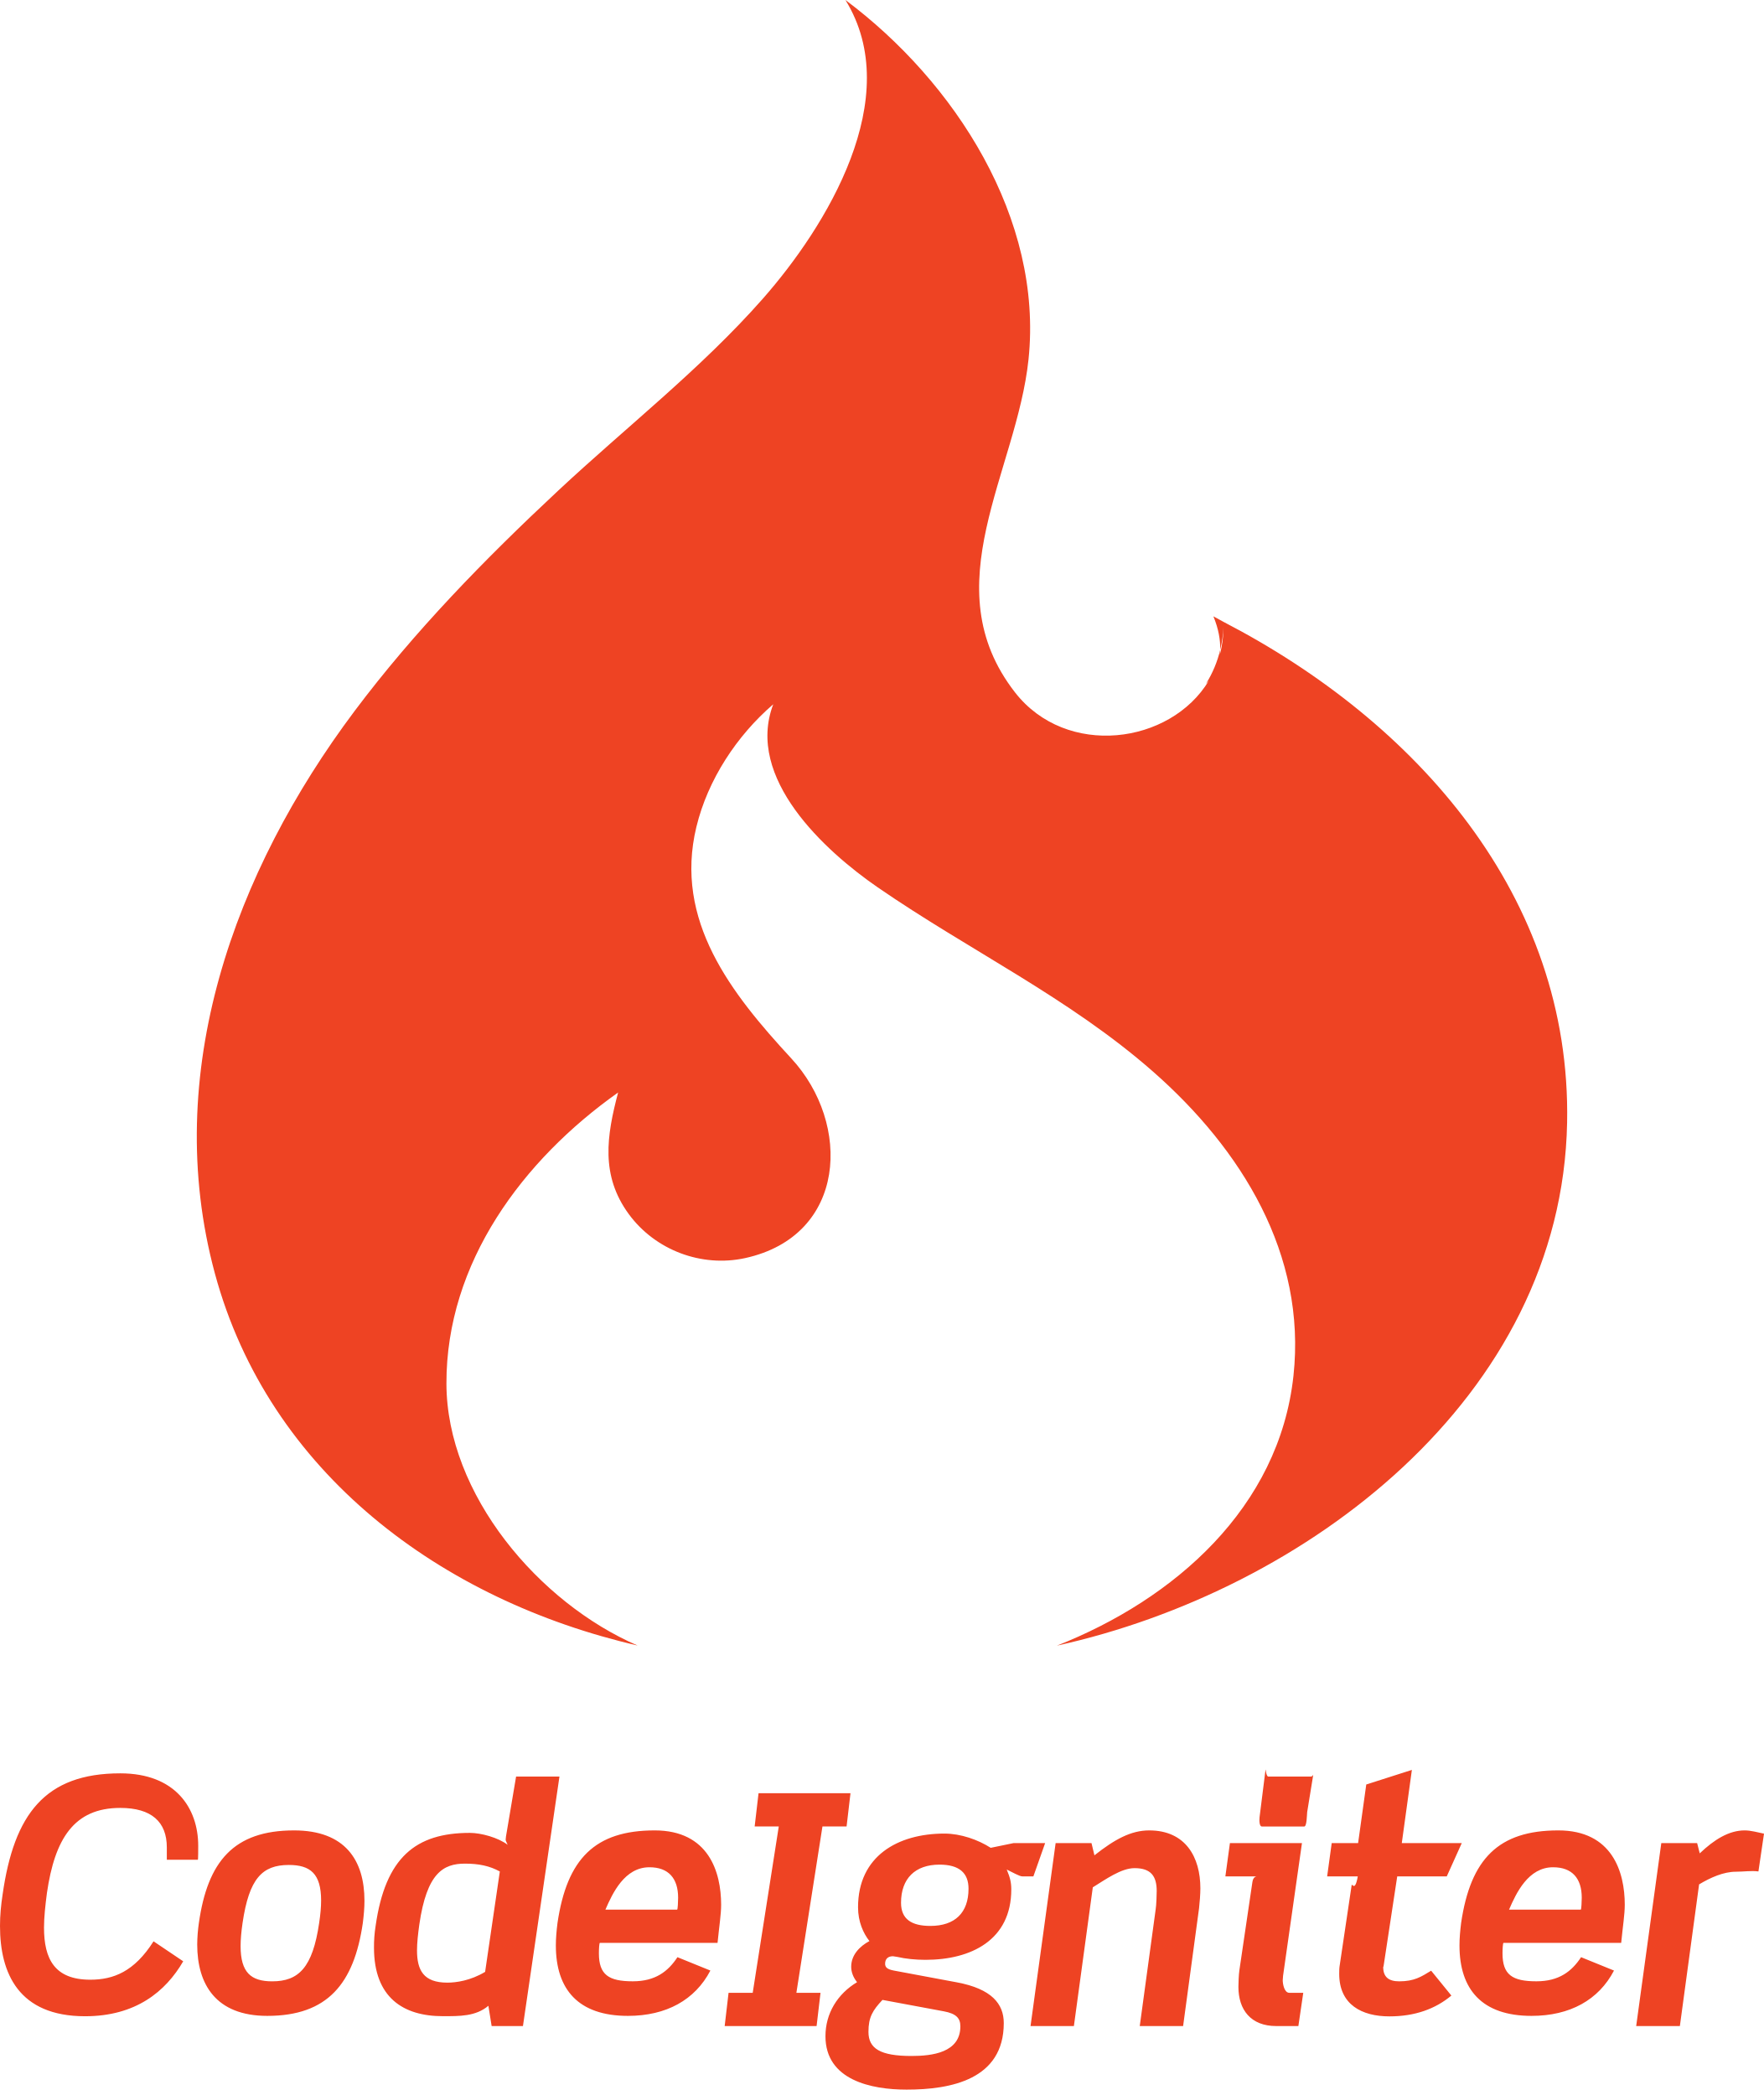
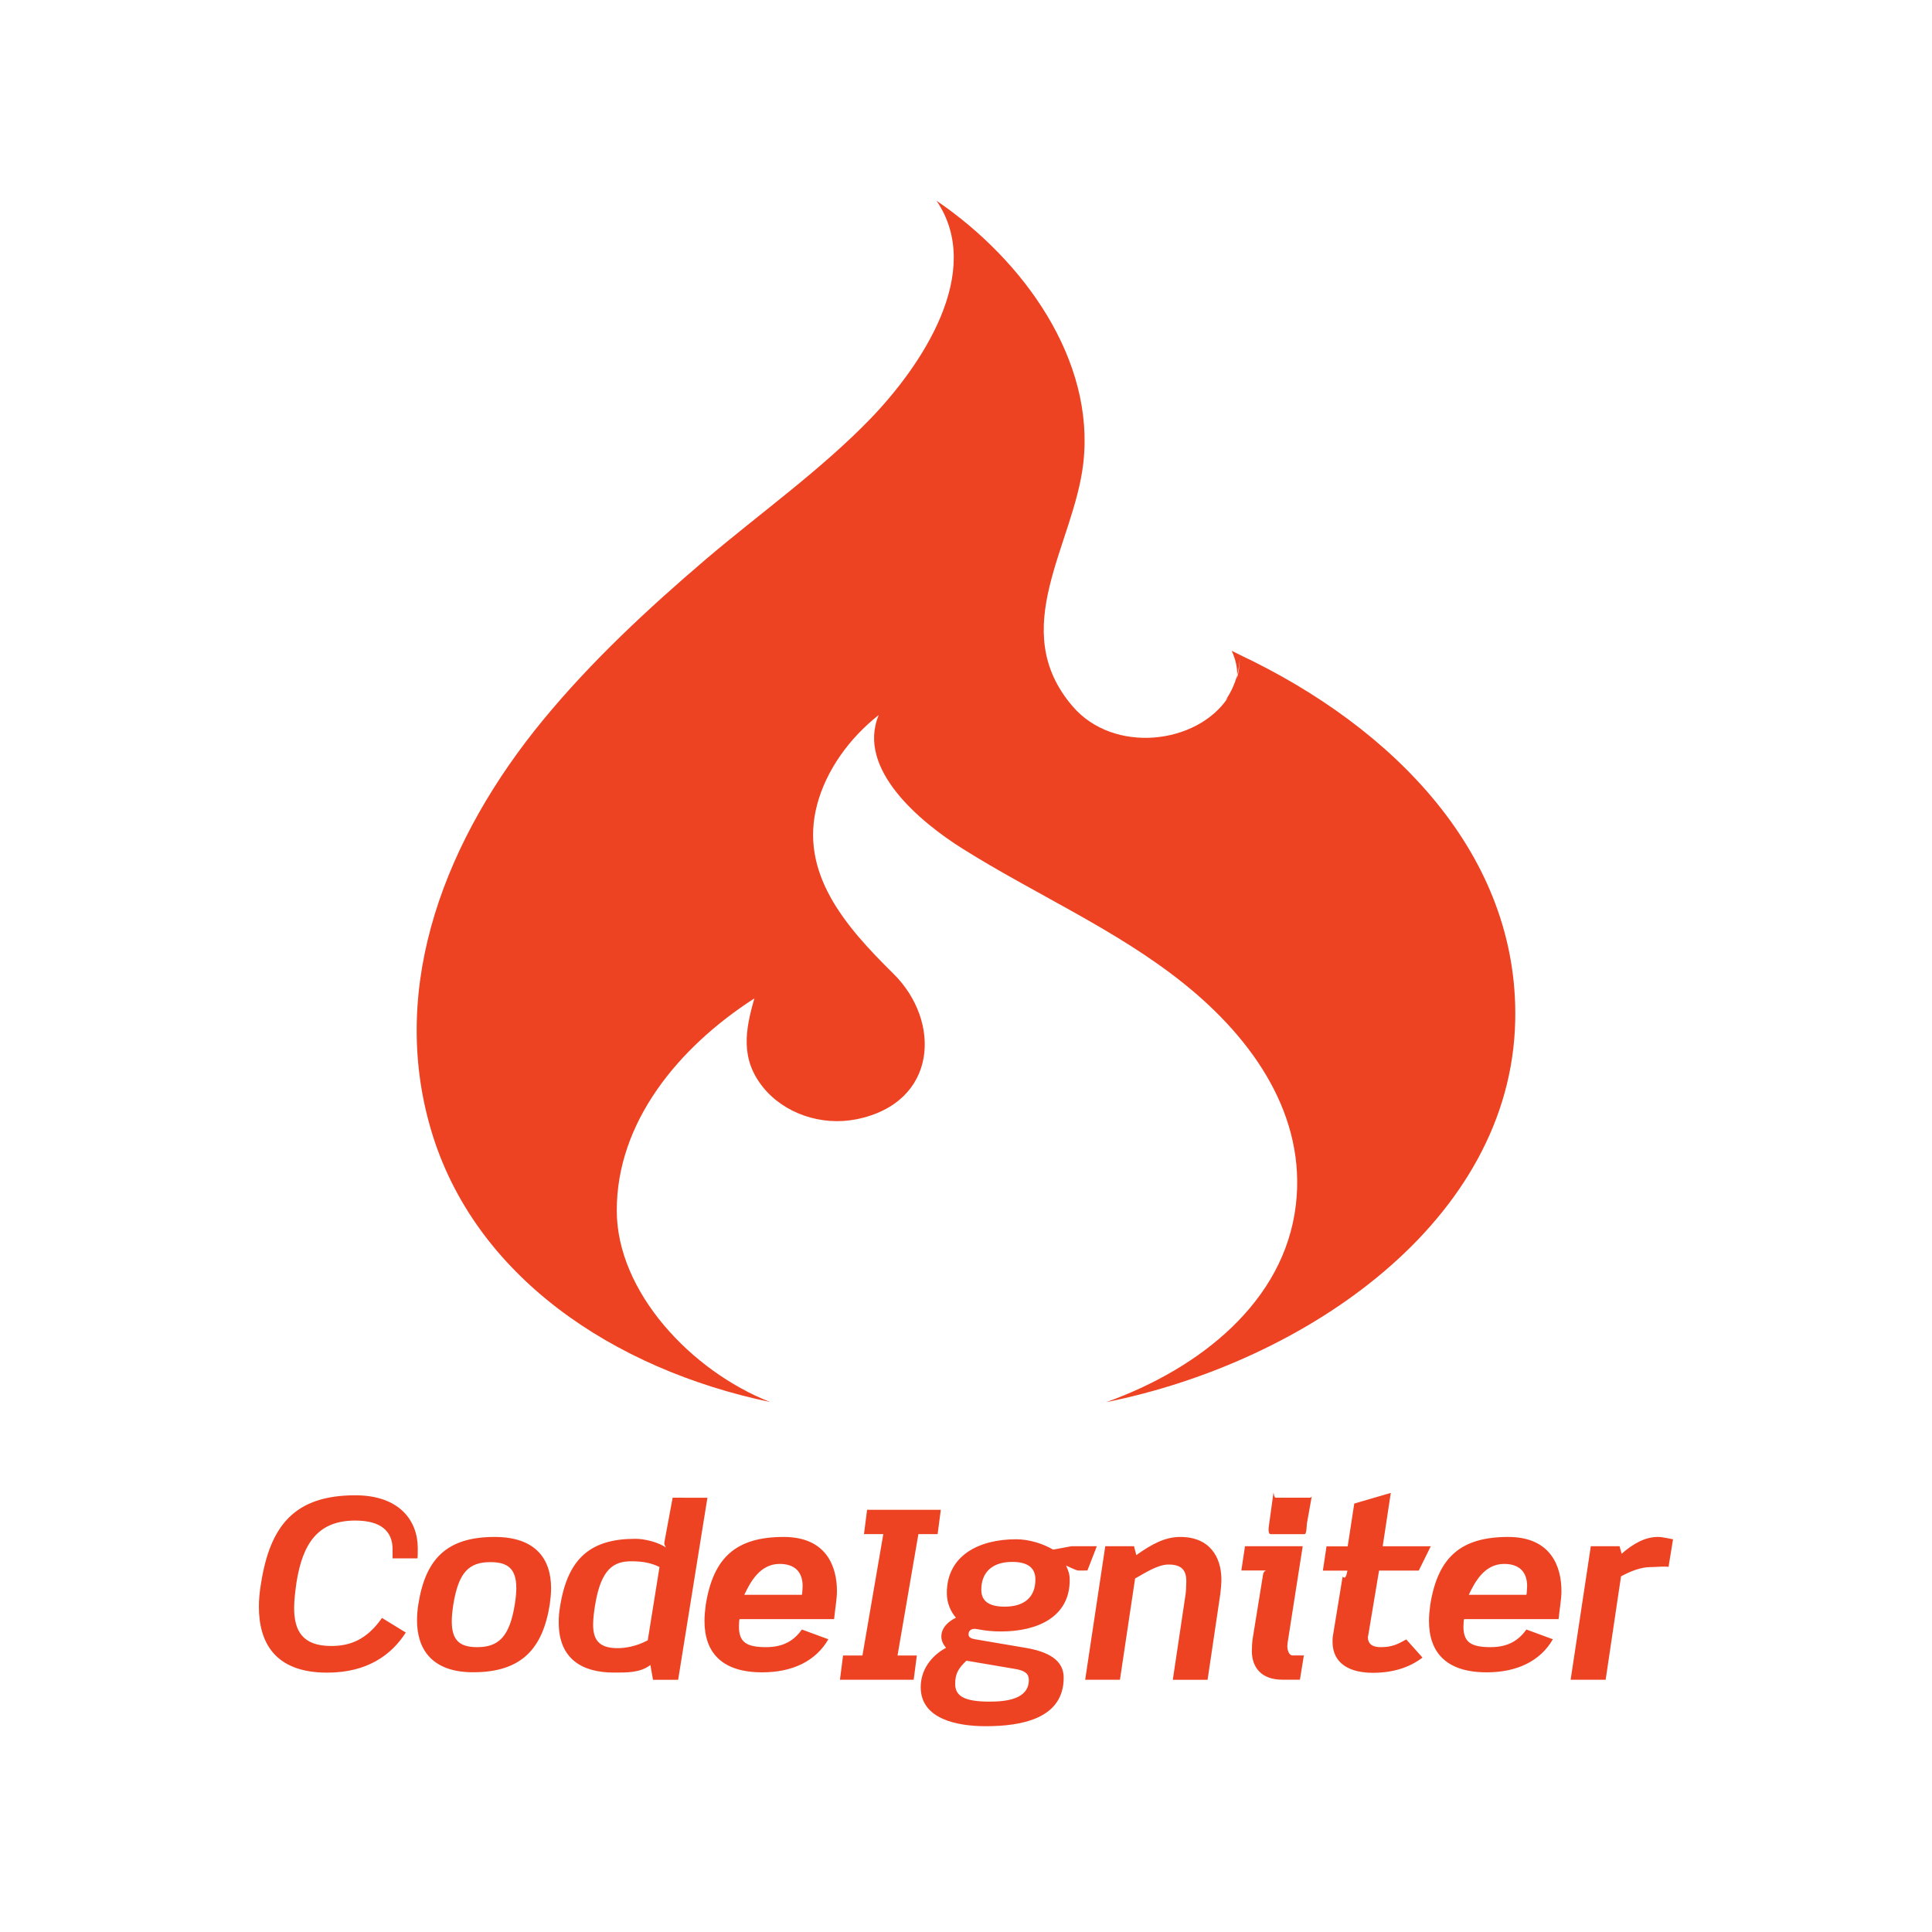
- <svg xmlns="http://www.w3.org/2000/svg" width="2105" height="2500" viewBox="0 0 256 304" preserveAspectRatio="xMinYMin meet">
-   <path d="M13.104 287.306c-5.204 0-6.717-3.03-6.717-7.57 0-1.513.19-3.22.424-5.018 1.14-7.851 3.923-12.343 10.64-12.343 4.543 0 6.758 2.032 6.758 5.722v1.799h4.507c.05 0 .05-1.656.05-2.033 0-5.392-3.265-10.506-11.308-10.506-10.929 0-15.423 5.937-17.079 17.576-.237 1.562-.379 3.02-.379 4.576 0 6.86 2.699 13.1 12.349 13.1 7.332 0 11.687-3.575 14.24-7.975l-4.306-2.9c-2.79 4.401-5.82 5.572-9.179 5.572zm29.57-21.668c-8.754 0-12.536 4.492-13.813 13.432a23.325 23.325 0 0 0-.24 3.124c0 5.77 2.697 10.362 10.17 10.362 8.754 0 12.587-4.685 13.864-13.486.142-1.134.237-2.175.237-3.215.002-5.865-2.788-10.217-10.218-10.217zm3.643 13.435c-.947 6.483-2.979 8.47-6.814 8.47-3.073 0-4.586-1.278-4.586-5.11 0-.947.096-2.081.284-3.36.947-6.433 2.839-8.42 6.718-8.42 3.123 0 4.682 1.277 4.682 5.156 0 .946-.096 2.035-.284 3.264zm28.58-21.246l-1.465 8.685c-.094.755-.046.504.24 1.214-1.372-1.04-3.834-1.728-5.49-1.728-7.854 0-12.252 3.555-13.67 13.49a19.414 19.414 0 0 0-.237 3.171c0 7.241 4.257 9.94 9.98 9.94 2.416 0 4.78.05 6.623-1.509l.471 2.943h4.543l5.298-36.206h-6.293zm-4.494 28.342c-2.127 1.274-4.207 1.562-5.484 1.562-3.454 0-4.4-1.799-4.4-4.683 0-1.089.142-2.363.333-3.739 1.086-7.521 3.5-8.848 6.623-8.848 2.032 0 3.592.333 5.062 1.139l-2.134 14.569zm24.603-20.531c-8.66 0-12.725 4.113-14.099 13.432-.144 1.137-.239 2.226-.239 3.266 0 6.387 3.266 10.22 10.454 10.22 5.583 0 9.75-2.32 11.972-6.578l-4.779-1.94c-1.37 2.08-3.215 3.5-6.48 3.5-3.5 0-4.92-.942-4.92-4.065 0-.616.048-1.511.143-1.511h17.076c.24-2.414.52-4.12.52-5.535 0-4.728-1.796-10.79-9.648-10.79zm3.263 11.499H87.861c1.043-2.414 2.79-6.15 6.387-6.15 2.79 0 4.164 1.631 4.164 4.422-.003.473-.046 1.728-.143 1.728zm24.591-12.069l.567-4.827h-13.343l-.565 4.827h3.5l-3.782 24.137h-3.505l-.564 4.828h13.34l.57-4.828h-3.503l3.783-24.137h3.502zm27.11 7.241l1.705-4.827h-4.589l-3.309.683c-1.846-1.18-4.354-2.066-6.717-2.066-6.768 0-12.537 3.268-12.537 10.697 0 2.084.756 3.766 1.653 4.903-1.416.755-2.647 2.02-2.647 3.726 0 .756.282 1.53.852 2.238-2.841 1.706-4.586 4.533-4.586 7.842 0 6.39 6.669 7.753 11.778 7.753 6.433 0 14.099-1.47 14.099-9.655 0-2.79-1.75-4.97-6.812-5.916l-9.13-1.706c-1.04-.191-1.277-.522-1.277-.995 0-.71.43-1.086 1.136-1.086l.616.094c1.23.283 2.65.427 4.115.427 6.578 0 12.443-2.84 12.443-10.22 0-1.042-.188-1.747-.661-2.884.803.38 1.846.995 2.268.995h1.6v-.003zm-13.007 19.583c1.796.333 2.41.994 2.41 2.177 0 3.833-4.116 4.306-7.095 4.306-4.542 0-6.244-1.086-6.244-3.502 0-2.13.613-3.121 2.035-4.637l8.894 1.656zM135.02 279.5c-2.744 0-4.258-.992-4.258-3.36 0-3.5 2.035-5.535 5.583-5.535 2.839 0 4.212 1.183 4.212 3.498 0 3.502-1.989 5.397-5.537 5.397zm31.757-13.862c-2.65 0-5.013 1.3-7.948 3.616l-.425-1.772h-5.206l-3.642 26.55h6.292l2.745-20.134c1.846-1.135 4.115-2.783 6.055-2.783 2.364 0 3.218 1.141 3.218 3.316 0 .521-.05 2.064-.145 2.631l-2.315 16.97h6.293l2.315-17.108c.096-.8.19-2.119.19-2.874.003-4.5-2.129-8.412-7.427-8.412zm19.38 21.743l.048-.65 2.742-19.249h-10.456l-.659 4.827h4.586c-.379 0-.615.423-.661.804l-1.893 12.82c-.094.617-.14 1.901-.14 2.418 0 3.311 1.796 5.682 5.484 5.682h3.218l.71-4.828h-2.033c-.712 0-.946-1.257-.946-1.824zm4.067-29.554h-6.15c-.379 0-.379-1.393-.425-.92l-.854 6.802c-.049.428-.049 1.36.33 1.36h6.153c.379 0 .379-1.654.425-2.084l.854-5.25c.048-.473.048.092-.333.092zm12.831 29.715c-1.559 0-2.317-.663-2.317-2.08l.048-.097 1.987-13.056h7.19l2.175-4.827h-8.704l1.465-10.623-6.62 2.117-1.185 8.506h-3.831l-.661 4.827h4.446c-.425 2.414-.852.848-.898 1.323l-1.704 11.448c-.094.522-.094.9-.094 1.371 0 4.495 3.311 6.177 7.289 6.177 3.688 0 6.669-1.077 8.989-3.02l-2.935-3.61c-1.47.897-2.462 1.544-4.64 1.544zm23.087-21.904c-8.657 0-12.725 4.113-14.098 13.432-.142 1.137-.237 2.226-.237 3.266 0 6.387 3.264 10.22 10.454 10.22 5.583 0 9.75-2.32 11.97-6.578l-4.777-1.94c-1.37 2.08-3.217 3.5-6.483 3.5-3.498 0-4.92-.942-4.92-4.065 0-.616.051-1.511.146-1.511h17.077c.236-2.414.52-4.12.52-5.535 0-4.728-1.797-10.79-9.652-10.79zm3.266 11.499H219c1.04-2.414 2.788-6.15 6.387-6.15 2.79 0 4.164 1.631 4.164 4.422-.003.473-.049 1.728-.143 1.728zm23.797-11.5c-2.271 0-4.4 1.302-6.53 3.332l-.378-1.487h-5.202l-3.644 26.55h6.34l2.79-20.56c1.657-.991 3.549-1.838 5.347-1.838 1.137 0 2.223-.181 3.263-.04l.809-5.485c-.951-.189-1.897-.471-2.795-.471zM92.54 238.81c-14.32-6.19-27.72-21.922-27.752-38.019-.039-17.55 11.083-32.45 24.916-42.242-1.663 6.283-2.57 12.03 1.55 17.65 3.83 5.225 10.538 7.764 16.872 6.386 14.8-3.24 15.479-19.51 6.705-28.989-8.675-9.387-17.067-19.99-13.765-33.603 1.653-6.824 5.843-13.216 11.151-17.785-4.08 10.722 7.514 21.296 15.153 26.563 13.251 9.138 27.79 16.044 39.974 26.756 12.816 11.258 22.28 26.48 20.369 44.135-2.071 19.136-17.277 32.445-34.333 39.164 36.042-7.955 73.283-35.928 74.046-75.9.632-32.885-21.927-58.193-49.872-72.682l-1.46-.797c.767 1.861 1.018 3.444.989 4.861.25-1.045.42-2.119.468-3.227a15.728 15.728 0 0 1-.512 3.9l.044-.673a16.383 16.383 0 0 1-2.069 4.931l.41-.441c-5.575 9.247-20.668 11.255-28.124 1.68-11.986-15.402.251-32.008 1.963-48.318 2.143-20.441-10.676-40.285-26.57-52.16 8.754 14.161-2.779 32.896-12.006 43.37C101.74 53.523 90.859 62 80.982 71.225c-10.61 9.908-20.81 20.345-29.531 31.974-17.442 23.276-28.12 52.55-20.273 81.588 7.842 29.018 32.978 47.49 61.363 54.022z" fill="#EE4323" />
+ <svg xmlns="http://www.w3.org/2000/svg" version="1.1" id="Layer_1" x="0px" y="0px" viewBox="0 0 2500 2500" style="enable-background:new 0 0 2500 2500;" xml:space="preserve">
+   <style type="text/css">
+ 	.st0{fill:#EE4323;}
+ </style>
+   <path class="st0" d="M428.6,2129.9c-37.2,0-48-19.7-48-49.3c0-9.8,1.4-21,3-32.7c8.1-51.1,28-80.3,76.1-80.3  c32.5,0,48.3,13.2,48.3,37.2v11.7h32.2c0.4,0,0.4-10.8,0.4-13.2c0-35.1-23.3-68.4-80.8-68.4c-78.1,0-110.3,38.6-122.1,114.4  c-1.7,10.2-2.7,19.7-2.7,29.8c0,44.6,19.3,85.3,88.3,85.3c52.4,0,83.5-23.3,101.8-51.9l-30.8-18.9  C474.3,2122.2,452.6,2129.9,428.6,2129.9L428.6,2129.9z M640,1988.8c-62.6,0-89.6,29.2-98.7,87.4c-1.1,6.7-1.6,13.5-1.7,20.3  c0,37.6,19.3,67.4,72.7,67.4c62.6,0,90-30.5,99.1-87.8c1-7.4,1.7-14.2,1.7-20.9C713.1,2017.2,693.1,1988.8,640,1988.8L640,1988.8z   M666.1,2076.3c-6.8,42.2-21.3,55.1-48.7,55.1c-22,0-32.8-8.3-32.8-33.3c0-6.2,0.7-13.5,2-21.9c6.8-41.9,20.3-54.8,48-54.8  c22.3,0,33.5,8.3,33.5,33.6C668.1,2061.2,667.4,2068.3,666.1,2076.3L666.1,2076.3z M870.4,1938l-10.5,56.5c-0.7,4.9-0.3,3.3,1.7,7.9  c-9.8-6.8-27.4-11.2-39.2-11.2c-56.1,0-87.6,23.1-97.7,87.8c-1.2,6.8-1.8,13.7-1.7,20.6c0,47.1,30.4,64.7,71.3,64.7  c17.3,0,34.2,0.3,47.3-9.8l3.4,19.2h32.5l37.9-235.6L870.4,1938L870.4,1938z M838.2,2122.5c-15.2,8.3-30.1,10.2-39.2,10.2  c-24.7,0-31.5-11.7-31.5-30.5c0-7.1,1-15.4,2.4-24.3c7.8-49,25-57.6,47.3-57.6c14.5,0,25.7,2.2,36.2,7.4L838.2,2122.5L838.2,2122.5z   M1014.1,1988.8c-61.9,0-91,26.8-100.8,87.4c-1,7.4-1.7,14.5-1.7,21.3c0,41.6,23.3,66.5,74.7,66.5c39.9,0,69.7-15.1,85.6-42.8  l-34.2-12.6c-9.8,13.5-23,22.8-46.3,22.8c-25,0-35.2-6.1-35.2-26.5c0-4,0.3-9.8,1-9.8h122.1c1.7-15.7,3.7-26.8,3.7-36  C1083.1,2028.3,1070.3,1988.8,1014.1,1988.8L1014.1,1988.8z M1037.5,2063.7h-74.4c7.5-15.7,19.9-40,45.7-40  c19.9,0,29.8,10.6,29.8,28.8C1038.5,2055.5,1038.1,2063.7,1037.5,2063.7L1037.5,2063.7z M1213.3,1985.1l4.1-31.4h-95.4l-4,31.4h25  l-27,157.1h-25.1l-4,31.4h95.4l4.1-31.4h-25l27-157.1H1213.3L1213.3,1985.1z M1407.1,2032.2l12.2-31.4h-32.8l-23.7,4.4  c-13.2-7.7-31.1-13.4-48-13.4c-48.4,0-89.6,21.3-89.6,69.6c0,13.6,5.4,24.5,11.8,31.9c-10.1,4.9-18.9,13.1-18.9,24.3  c0,4.9,2,10,6.1,14.6c-20.3,11.1-32.8,29.5-32.8,51c0,41.6,47.7,50.5,84.2,50.5c46,0,100.8-9.6,100.8-62.8  c0-18.2-12.5-32.3-48.7-38.5l-65.3-11.1c-7.4-1.2-9.1-3.4-9.1-6.5c0-4.6,3.1-7.1,8.1-7.1l4.4,0.6c8.8,1.8,18.9,2.8,29.4,2.8  c47,0,89-18.5,89-66.5c0-6.8-1.3-11.4-4.7-18.8c5.7,2.5,13.2,6.5,16.2,6.5L1407.1,2032.2L1407.1,2032.2L1407.1,2032.2z   M1314.1,2159.7c12.8,2.2,17.2,6.5,17.2,14.2c0,24.9-29.4,28-50.7,28c-32.5,0-44.6-7.1-44.6-22.8c0-13.9,4.4-20.3,14.5-30.2  L1314.1,2159.7z M1300.2,2079c-19.6,0-30.4-6.5-30.4-21.9c0-22.8,14.5-36,39.9-36c20.3,0,30.1,7.7,30.1,22.8  C1339.8,2066.7,1325.5,2079,1300.2,2079z M1527.2,1988.8c-18.9,0-35.8,8.5-56.8,23.5l-3-11.5h-37.2l-26,172.8h45l19.6-131  c13.2-7.4,29.4-18.1,43.3-18.1c16.9,0,23,7.4,23,21.6c0,3.4-0.4,13.4-1,17.1l-16.5,110.5h45l16.5-111.3c0.7-5.2,1.4-13.8,1.4-18.7  C1580.3,2014.3,1565.1,1988.8,1527.2,1988.8L1527.2,1988.8z M1665.8,2130.3l0.3-4.2l19.6-125.3H1611l-4.7,31.4h32.8  c-2.7,0-4.4,2.8-4.7,5.2l-13.5,83.4c-0.7,4-1,12.4-1,15.7c0,21.5,12.8,37,39.2,37h23l5.1-31.4h-14.5  C1667.4,2142.2,1665.8,2134,1665.8,2130.3L1665.8,2130.3z M1694.8,1938h-44c-2.7,0-2.7-9.1-3-6l-6.1,44.3c-0.4,2.8-0.4,8.9,2.4,8.9  h44c2.7,0,2.7-10.8,3-13.6l6.1-34.2C1697.6,1934.3,1697.6,1938,1694.8,1938L1694.8,1938z M1786.6,2131.4c-11.1,0-16.6-4.3-16.6-13.5  l0.3-0.6l14.2-85h51.4l15.5-31.4h-62.2l10.5-69.1l-47.3,13.8l-8.5,55.4h-27.4l-4.7,31.4h31.8c-3,15.7-6.1,5.5-6.4,8.6l-12.2,74.5  c-0.7,3.4-0.7,5.9-0.7,8.9c0,29.3,23.7,40.2,52.1,40.2c26.4,0,47.7-7,64.3-19.7l-21-23.5C1809.2,2127.2,1802.1,2131.4,1786.6,2131.4  L1786.6,2131.4z M1951.6,1988.8c-61.9,0-91,26.8-100.8,87.4c-1,7.4-1.7,14.5-1.7,21.3c0,41.6,23.3,66.5,74.7,66.5  c39.9,0,69.7-15.1,85.6-42.8l-34.2-12.6c-9.8,13.5-23,22.8-46.3,22.8c-25,0-35.2-6.1-35.2-26.5c0-4,0.4-9.8,1-9.8h122.1  c1.7-15.7,3.7-26.8,3.7-36C2020.6,2028.3,2007.8,1988.8,1951.6,1988.8L1951.6,1988.8z M1975,2063.7h-74.4c7.4-15.7,19.9-40,45.7-40  c19.9,0,29.8,10.6,29.8,28.8C1976,2055.5,1975.6,2063.7,1975,2063.7L1975,2063.7z M2145.1,1988.8c-16.2,0-31.5,8.5-46.7,21.7  l-2.7-9.7h-37.2l-26.1,172.8h45.3l19.9-133.8c11.8-6.4,25.4-12,38.2-12c8.1,0,15.9-1.2,23.3-0.3l5.8-35.7  C2158.3,1990.7,2151.5,1988.8,2145.1,1988.8L2145.1,1988.8z M996.5,1814.2c-102.4-40.3-198.2-142.7-198.4-247.4  c-0.3-114.2,79.2-211.2,178.1-274.9c-11.9,40.9-18.4,78.3,11.1,114.9c27.4,34,75.3,50.5,120.6,41.6c105.8-21.1,110.7-127,47.9-188.7  c-62-61.1-122-130.1-98.4-218.7c11.8-44.4,41.8-86,79.7-115.8c-29.2,69.8,53.7,138.6,108.3,172.9c94.7,59.5,198.7,104.4,285.8,174.1  c91.6,73.3,159.3,172.3,145.6,287.3c-14.8,124.5-123.5,211.2-245.4,254.9c257.7-51.8,523.9-233.8,529.3-494  c4.5-214-156.8-378.8-356.5-473.1l-10.4-5.2c5.5,12.1,7.3,22.4,7.1,31.6c1.8-6.8,3-13.8,3.3-21c0,8.6-1.3,17.1-3.7,25.4l0.3-4.4  c-3,11.4-8,22.2-14.8,32.1l2.9-2.9c-39.9,60.2-147.8,73.3-201.1,10.9c-85.7-100.2,1.8-208.3,14-314.5  c15.3-133-76.3-262.2-189.9-339.5c62.6,92.2-19.9,214.1-85.8,282.3c-64,66.1-141.7,121.3-212.4,181.3  C838,788,765.1,855.9,702.8,931.6c-124.7,151.5-201,342-144.9,531C613.9,1651.5,793.6,1771.7,996.5,1814.2L996.5,1814.2z" />
</svg>
